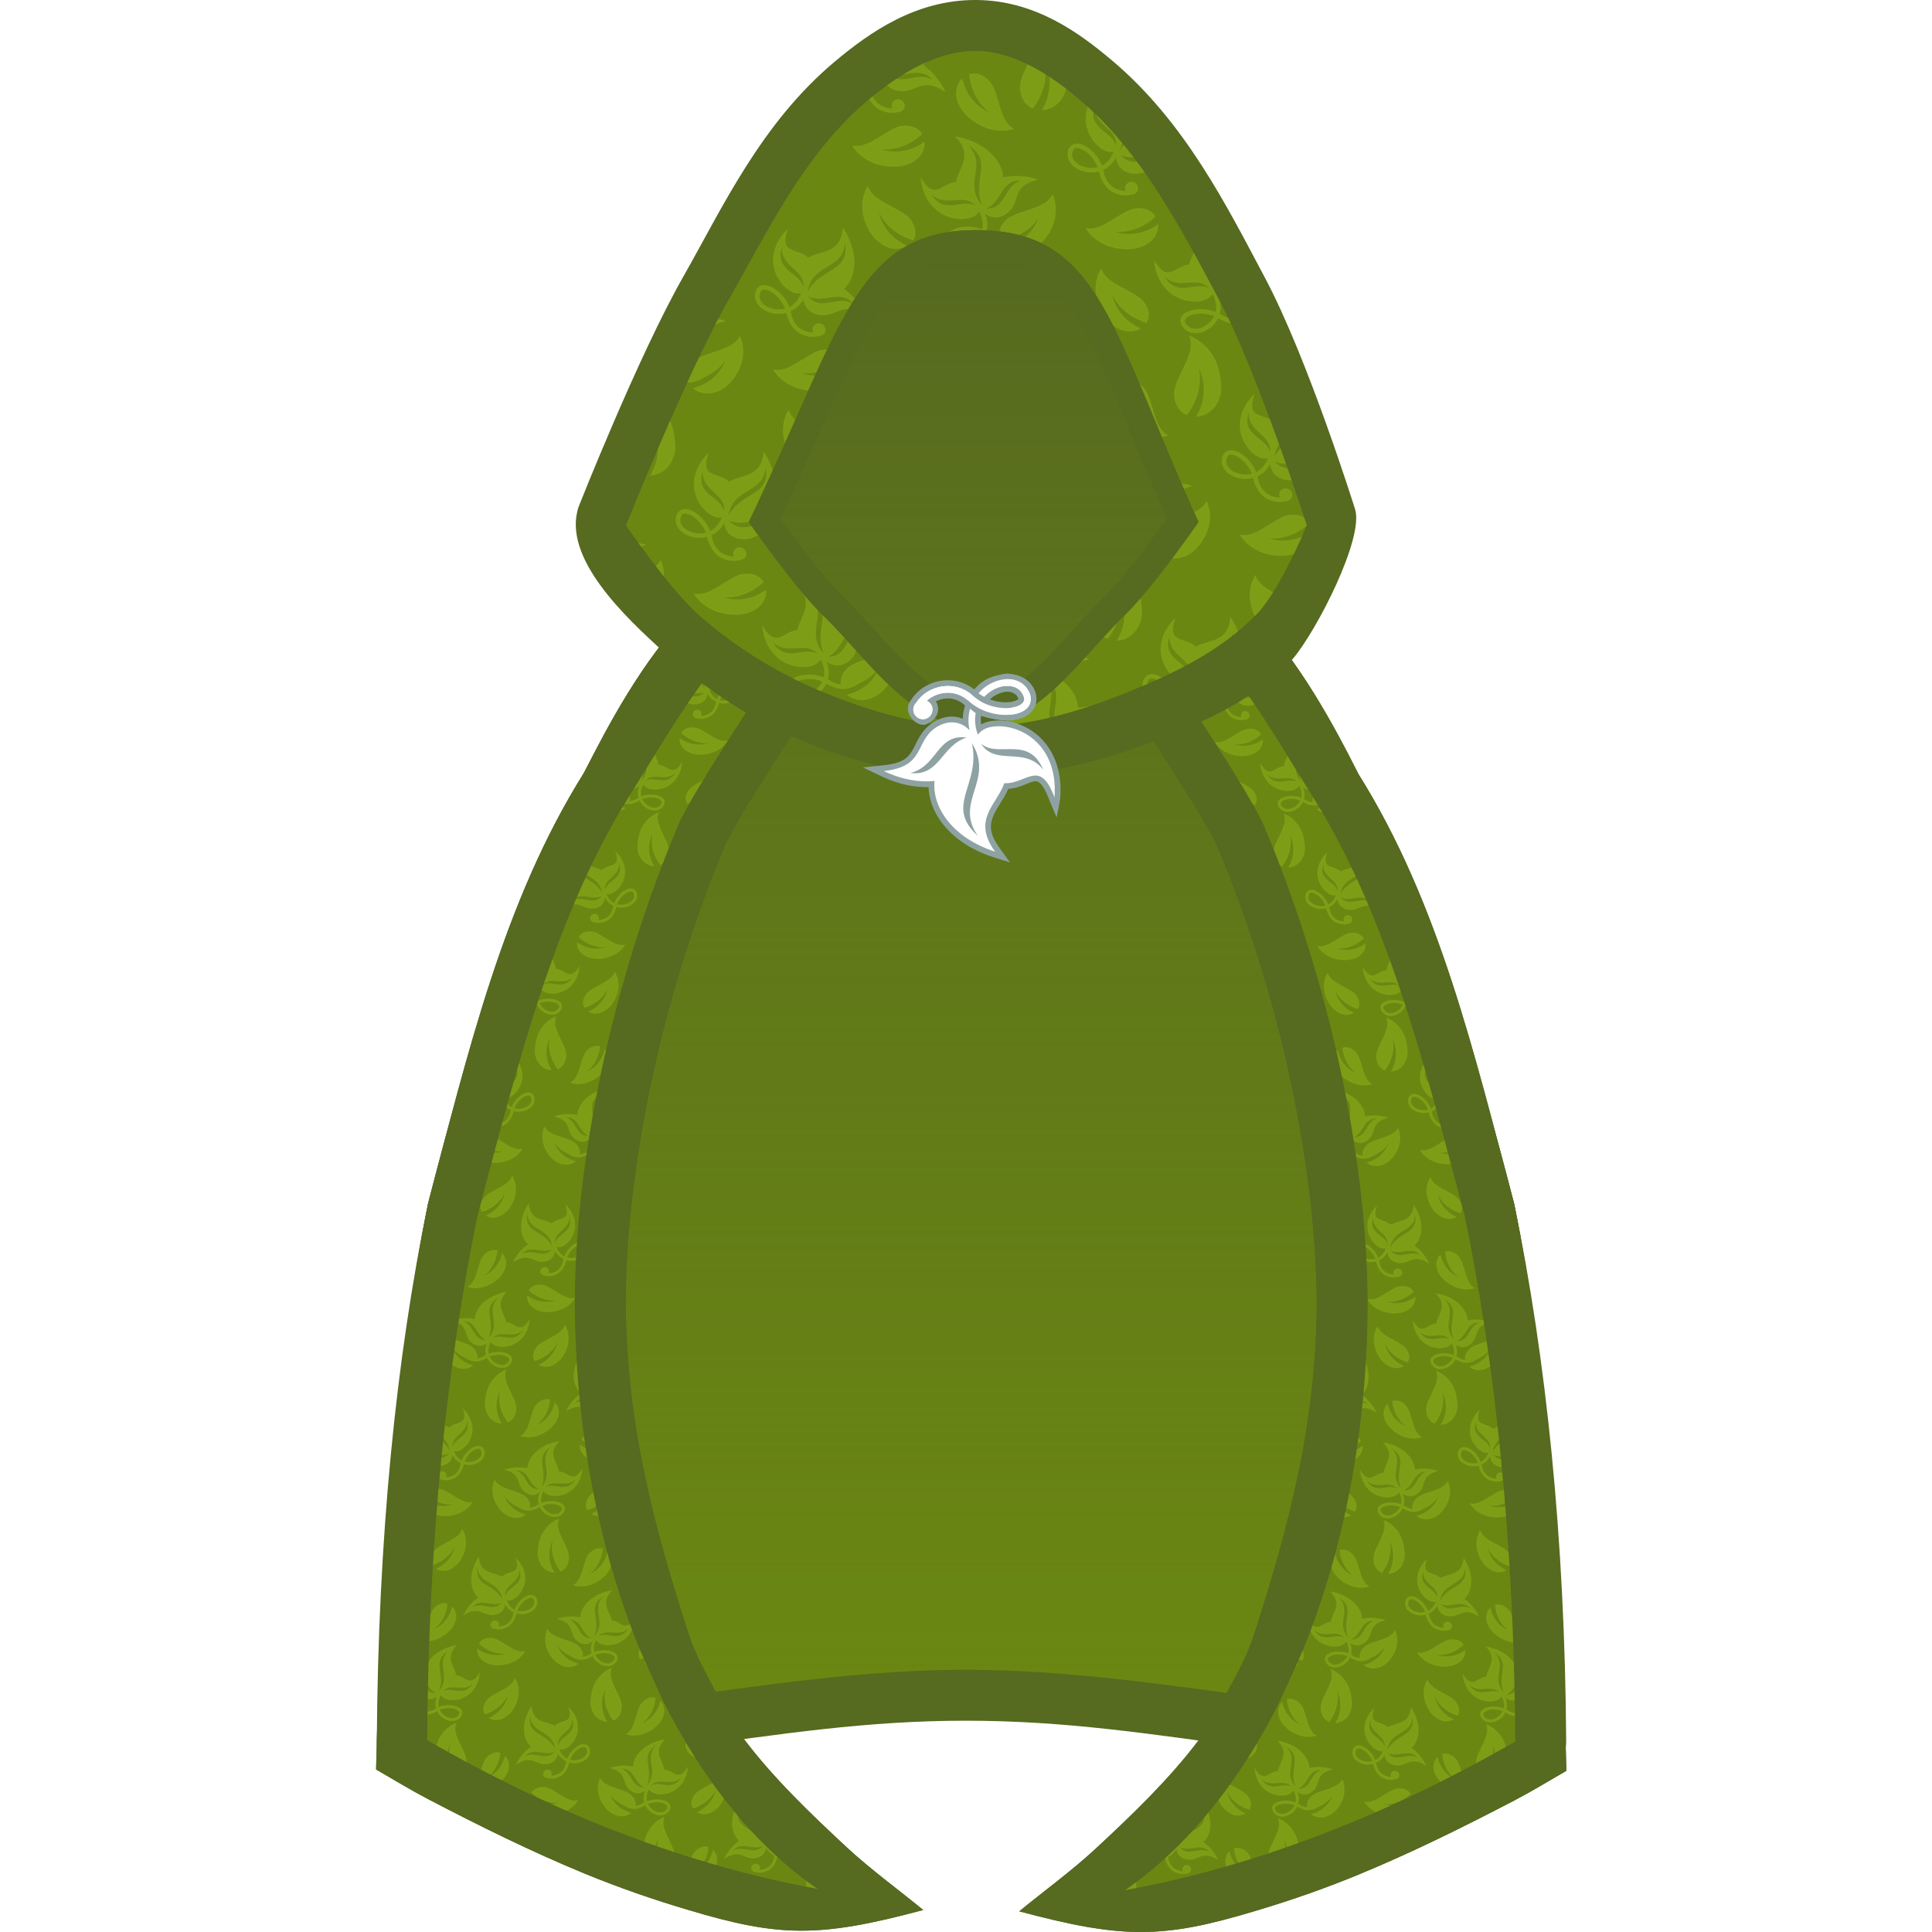
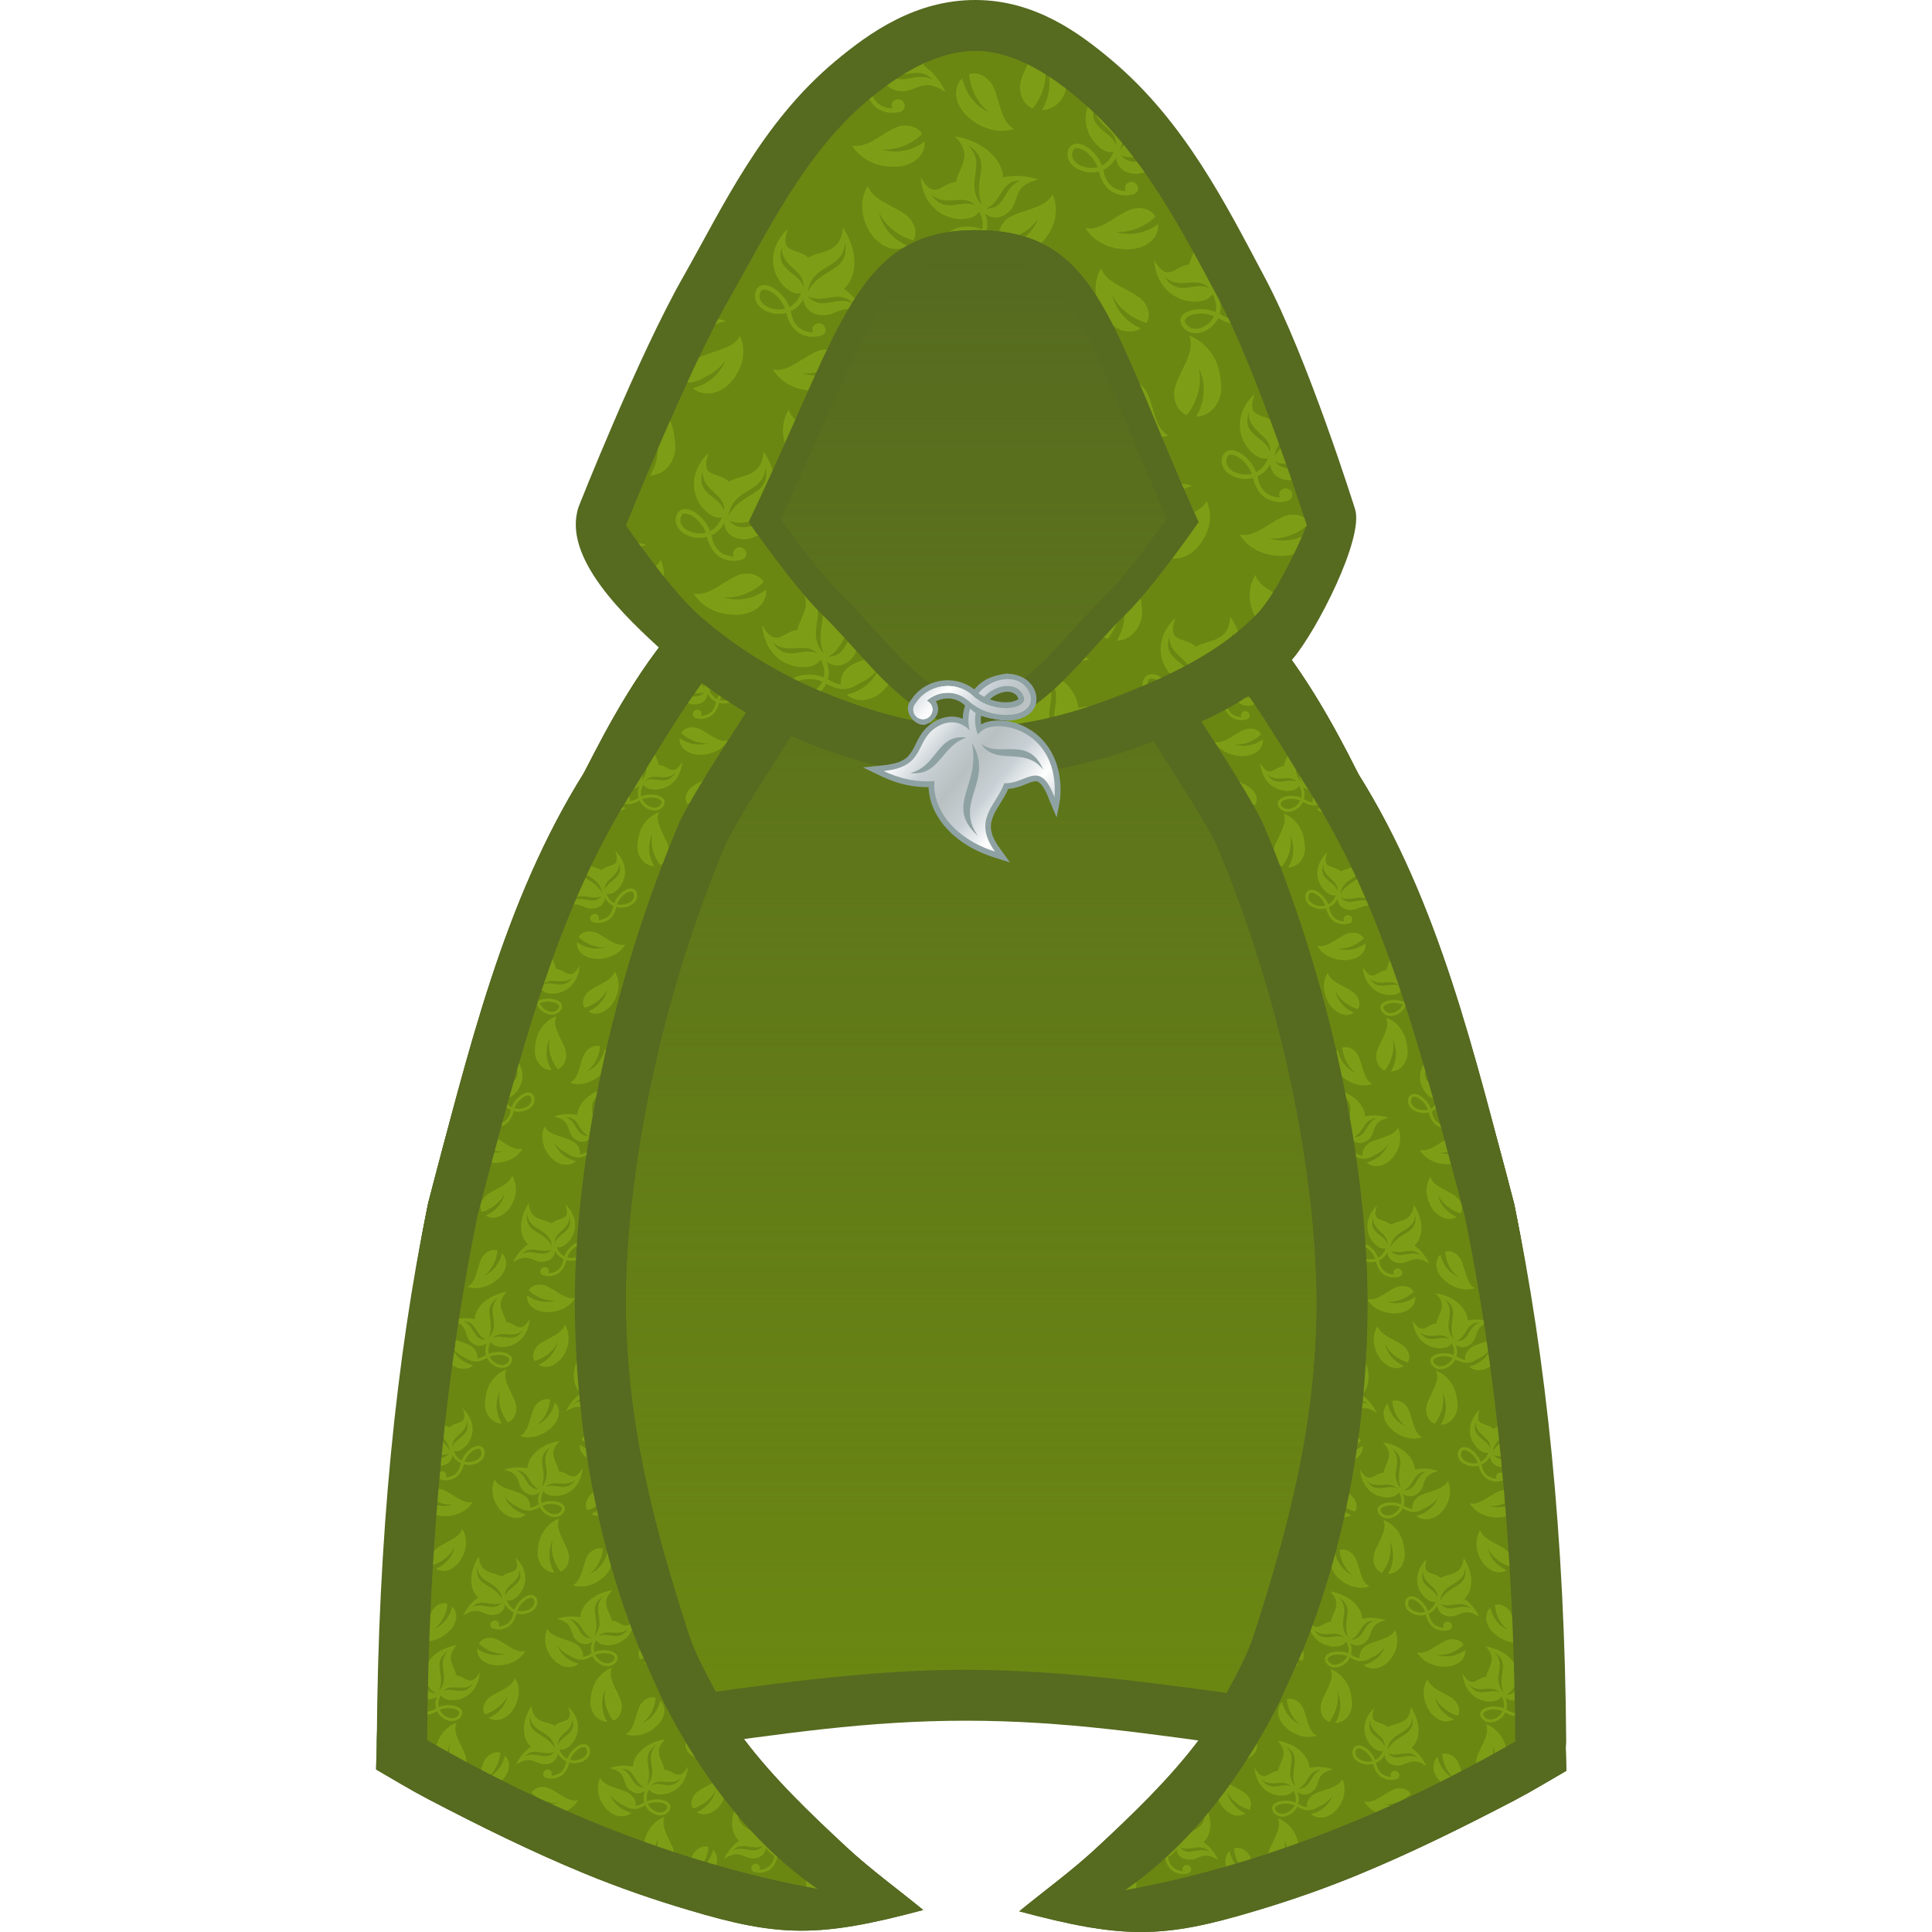
<svg xmlns="http://www.w3.org/2000/svg" xmlns:xlink="http://www.w3.org/1999/xlink" height="500" viewBox="0 0 500 500" width="500">
  <linearGradient id="a">
    <stop offset="0" stop-color="#566a20" />
    <stop offset="1" stop-color="#566a20" stop-opacity="0" />
  </linearGradient>
  <pattern id="b" patternTransform="matrix(.05495621 .01943629 -.01865563 .05274879 -193.0209 324.2641)" xlink:href="#c" />
  <pattern id="c" patternTransform="matrix(.08846379 .04662788 -.04662788 .08846379 472.929 219.4502)" xlink:href="#d" />
  <pattern id="d" patternTransform="matrix(.1 0 0 .1 684.7934 172.84)" xlink:href="#e" />
  <pattern id="e" height="1000" patternUnits="userSpaceOnUse" width="1000">
    <path d="m104.88 437.101c14.105-3.375 27.985-9.647 40.479-18.672 17.121 29.8 46.651 55.242 75.311 61.759 29.226 6.154 60.168-.066 82.965-17.009 6.97-3.187 12.526-9.347 14.661-17.327 3.796-14.19-4.625-28.761-18.818-32.556-14.191-3.795-28.796 4.619-32.591 18.808-2.593 9.692.544 19.551 7.299 26.045-18.334 7.011-39.994 7.781-59.915.986-29.128-12.865-41.11-31.109-54.296-53.259 16.061-16.394 28.08-38.629 32.237-66.703 7.533 19.288 23.443 35.254 46.117 40.793 11.942 2.914 25.752 2.946 41.206-.949 67.033-16.889 62.751-90.347 174.952-60.526-38.123-40.183-81.142-64.844-121.474-75.789 32.516-65.127 9.749-165.296-87.052-242.686 28.6 107.284-50.824 119.428-91.452 168.11-55.885-24.838-117.145 30.681-115.986-86.384-66.535 141.62 27.024 235.315 98.387 245.651 14.372 2.081 27.325-.939 38.169-7.485-.486 31.405-10.713 54.652-25.782 70.985-21.234-26.3-51.686-44.429-79.63-51.793-17.88-4.709-35.009-5.321-48.835 1.172-13.828 6.497-22.452 21.826-20.578 40.651 2.368 23.778 17.432 41.544 37.093 50.832 20.601 9.784 47.791 9.889 67.533 5.345zm-59.549-22.263c-15.005-7.088-24.753-18.538-26.469-35.764-1.33-13.355 2.358-18.336 9.933-21.893 7.572-3.556 20.927-4.013 36.134-.007 23.993 6.321 51.634 23.189 70.23 46.175-10.64 7.556-22.521 12.692-34.607 15.585-20.183 3.233-37.77 4.061-55.221-4.095zm161.721-91.361c73.533 4.382 107.138-74.309 180.674-36.327-70.488-8.567-101.623 60.955-161.196 44.413-6.164-1.71-12.631-4.353-19.478-8.086zm-8.328-19.531c-22.349-119.869 105.213-133.348 76.173-246.194 57.723 112.575-58.22 127.968-76.174 246.194zm-23.053-10.207c-28.882-55.685-132.02-23.9-135.265-129.315 23.955 80.469 121.156 55.557 135.266 129.315zm558.317-293.739c2.108 17.373 1.483 35.851-.024 54.591-4.176 51.884-14.58 106.491-2.44 140.379 11.396 31.808 29.667 50.7 49.939 59.988 8.72 3.997 17.9 6.209 27.185 6.781 22.194-65.071 17.46-148.115-19.06-204.242 48.351 48.224 71.188 121.044 56.435 197.368l-8.78 3.529c2.723-.808 5.42-1.763 8.093-2.842 41.782-16.867 75.973-66.24 61.748-138.627-16.028-46.745-38.302-88.475-66.952-116.915zm106.144 999.827c-32.421-31.208-75.627-54.791-130.451-57.161l.001-.002c15.211 18.254 21.669 35.846 24.306 57.154zm-235.779-523.677c-17.4.12-35.694 1.765-54.764 5.134 99.459 49.385 56.123 117.033 65.85 179.685-55.562 25.55-54.327 108.207-141.477 30.021 62.413 143.484 194.568 135.127 249.462 88.379 11.055-9.415 17.341-21.134 19.587-33.599 23.264 21.106 33.969 44.137 36.282 66.237-33.775-1.429-67.502 9.46-91.488 25.575-15.345 10.313-27.117 22.768-31.372 37.436-4.254 14.672 1.562 31.27 16.937 42.296 19.421 13.926 42.712 14.352 62.672 5.725 20.786-9.211 39.262-29.851 48.616-47.168 6.781-12.818 11.238-27.38 12.713-42.72 22.294 4.592 46.093 6.052 65.319.113 23.877-7.659 43.685-23.729 56.631-43.616 28.461-27.48 50.249-62.168 57.838-98.049.076 59.634-30.63 118.664-86.623 156.875 31.846 12.936 75.306 6.839 109.462-31.81v-242.594c-.113-.128-.226-.255-.34-.383-.841 12.096-4.639 23.522-10.56 33.898-10.353 18.136-26.448 33.749-43.876 48.582-34.855 29.664-75.055 57.145-88.31 85.202-12.555 26.578-12.883 49.242-6.185 67.27.986 2.654 2.183 5.178 3.473 7.639-23.165 5.382-37.053 1.258-56.602-2.39-1.704-22.885-10.466-46.594-28.804-68.256 19.46 7.083 41.96 5.684 61.094-7.68 10.076-7.041 19.22-17.387 26.501-31.562 31.589-61.478-26.405-106.779 70.094-171.318-55.355 2.081-102.288 18.09-137.145 41.14-23.148-56.89-91.025-100.708-184.986-100.062zm7.705 21.541c122.667 31.016 57.653 128.225 134.583 219.786-104.782-62.39-30.655-167.059-134.583-219.786zm246.796 66.803c-52.988 47.259-21.341 116.549-73.109 150.347-5.356 3.498-11.612 6.609-18.937 9.283 51.855-52.31 14.955-129.51 92.046-159.63zm-858.855 9.606v242.596c4.242-4.8 8.339-10.103 12.254-15.932 16.418-24.451 31.558-67.287 30.812-112.853-.632-38.539-12.179-78.919-43.065-113.811zm689.049 144.29c11.111-.158 22.569 2.505 34.702 9.652-60.895-15.095-105.143 83.329-186.452 16.143 61.956 28.569 103.602-25.109 151.75-25.796zm90.261 112.458c-1.352 12.978-5.343 25.29-11.152 36.274-10.062 17.173-21.928 31.046-39.546 38.752-15.234 6.584-30.271 6.34-44.341-3.749-10.908-7.822-12.214-13.88-9.883-21.916 2.33-8.033 10.809-18.361 23.861-27.131 20.593-13.838 51.516-23.45 81.06-22.23zm-13.295-462.104c-37.118 28.575-78.407 37.307-117.041 35.189-45.507-2.496-87.17-20.655-110.39-38.768-50.115-39.09-55.98-90.091-38.924-124.762 34.128 58.552 90.822 93.369 150.312 97.529-56.113-16.112-106.674-67.844-129.559-123.314 6.439-4.967 13.757-8.762 21.801-11.115 18.462-5.397 41.078-3.429 66.696 10.983 27.04 15.214 51.573 57.251 78.682 94.122 13.552 18.436 27.964 35.598 45.32 47.212 9.935 6.648 21.087 11.224 33.103 12.923zm-595.98 292.615c35.857 30.143 76.732 40.639 115.422 40.182 45.572-.54 87.977-16.894 111.953-33.993 51.748-36.902 59.798-87.604 44.247-122.976-36.611 57.032-94.748 89.384-154.362 90.986 56.754-13.688 109.49-63.202 134.736-117.638-6.22-5.239-13.368-9.345-21.304-12.04-18.213-6.185-40.893-5.189-67.106 8.11-27.668 14.039-53.984 54.984-82.652 90.657-14.331 17.837-29.467 34.365-47.305 45.222-10.211 6.215-21.55 10.308-33.627 11.49zm213.767-661.16c20.159 9.837 46.4 16.978 66.42 16.119 18.808-1.006 35.3-7.061 48.495-16.242zm114.915 999.678c7.135-4.965 13.306-10.844 18.357-17.334-67.588-5.099-123.689-40.865-153.432-92.545 39.019 43.419 107.655 66.277 167.558 62.613 1.654-7.961 1.87-16.201.47-24.463-3.214-18.961-14.87-38.439-39.031-55.177-25.504-17.666-74.043-21.356-119.06-29.619-22.507-4.129-44.246-9.588-62.278-20.12-10.323-6.029-19.314-14.057-26.093-24.12l-.002-.001c-9.483 45.869.708 86.815 19.5 120.632 21.028 37.84 53.256 66.383 79.097 80.258z" fill="#7c9d15" />
  </pattern>
  <linearGradient id="f" gradientUnits="userSpaceOnUse" x1="254.564" x2="254.564" xlink:href="#a" y1="-104.41" y2="404.773" />
  <linearGradient id="g" gradientUnits="userSpaceOnUse" x1="698.534" x2="698.534" xlink:href="#a" y1="35.443" y2="374.465" />
-   <linearGradient id="h" gradientTransform="matrix(3.55578 0 0 3.562357 413.3653 93.35611)" gradientUnits="userSpaceOnUse" spreadMethod="pad" x1="742.462" x2="1118.643" y1="83.439" y2="435.578">
+   <linearGradient id="h" gradientTransform="matrix(3.55578 0 0 3.562357 413.3653 93.35611)" gradientUnits="userSpaceOnUse" spreadMethod="reflect" x1="588.225" x2="623.379" y1="103.658" y2="138.748">
    <stop offset="0" stop-color="#fff" />
    <stop offset=".511" stop-color="#c8d0d5" />
    <stop offset="1" stop-color="#b9c0c1" />
  </linearGradient>
  <g stroke-width="1.367" transform="matrix(.7317452 0 0 .7317452 67.03884 135.9774)">
    <path d="m351.895 432.432c26.498 3.601 59.889 23.094 88.963 15.335 8.972-2.394 21.516-6.412 21.445-17.781-.458-71.995-7.044-135.162-18.348-189.857-13.616-54.116-31.088-104.05-55.238-152.379-10.026-20.063-21.449-39.986-36.822-56.317-6.37-6.767-13.854-12.92-22.371-16.637-24.753-10.804-52.659-15.307-79.524-14.796-26.865-.511-55.947 1.715-79.524 14.796-6.577 3.649-10.5 10.8-15.244 16.637-14.581 17.94-29.703 35.864-40.479 56.317-25.173 47.779-41.421 98.263-55.037 152.379-11.303 54.695-17.605 117.862-18.063 189.857-.071 11.369 20.396 15.968 32.658 17.781 24.853 3.676 47.297-11.734 73.795-15.335 37.172-5.052 66.598-9.679 101.895-9.692 35.296.013 64.722 4.64 101.895 9.692z" fill="#566a20" stroke-linecap="round" stroke-width="1.367" />
    <path d="m329.524 35.283c-23.52-11.95-52.347-17.967-79.523-17.967s-54.812 5.278-75.758 17.495c-19.508 19.237-41.432 58.644-43.22 60.755-26.274 46.573-44.508 104.738-53.661 148.108-10.941 52.978-17.447 114.993-17.899 185.954 0 0 53.979-10.648 83.104-14.564 35.612-4.788 71.369-10.338 107.302-10.325 37.285.014 74.387 5.775 111.332 10.797 27.867 3.787 83.104 14.564 83.104 14.564-.452-70.962-6.958-132.976-17.899-185.954-13.547-53.806-27.688-104.453-53.661-148.108-.051.078-24.836-43.432-43.22-60.755z" fill="#6a8712" />
    <path d="m329.524 35.283c-23.52-11.95-52.347-17.967-79.523-17.967s-54.812 5.278-75.758 17.495c-19.508 19.237-41.432 58.644-43.22 60.755-26.274 46.573-44.508 104.738-53.661 148.108-10.941 52.978-17.447 114.993-17.899 185.954 0 0 53.979-10.648 83.104-14.564 35.612-4.788 71.369-10.338 107.302-10.325 37.285.014 74.387 5.775 111.332 10.797 27.867 3.787 83.104 14.564 83.104 14.564-.452-70.962-6.958-132.976-17.899-185.954-13.547-53.806-27.688-104.453-53.661-148.108-.051.078-24.836-43.432-43.22-60.755z" fill="url(#f)" />
  </g>
  <g id="i" stroke-width="1.367" transform="matrix(.7317452 0 0 .7317452 67.03884 135.9774)">
    <path d="m329.524 14.796c-5.813-3.061-18.645-6.387-18.645-6.387s.727 12.804.646 19.211c-.094 7.495.583 16.322-1.318 22.449-1.038 3.288-4.676 9.227-4.676 9.227s7.297 11.16 10.832 16.811c7.578 12.115 16.14 24.81 22.244 36.646 23.307 55.102 35.133 115.712 35.469 161.359-.006 43.34-9.891 80.092-22.182 118.275-2.317 7.198-6.066 13.87-9.611 20.55-3.057 5.761-6.089 11.604-10.03 16.801-10.585 13.955-23.357 26.175-36.183 38.103-8.59 7.988-18.364 15.051-27.208 22.319 36.726 9.841 50.854 9.659 83.032 0 12.476-3.684 24.795-7.971 36.822-12.926 18.852-7.767 37.162-16.842 55.238-26.275 6.264-3.269 11.858-6.714 18.416-10.494-1.619-68.321-6.313-140.497-18.416-200.336-14.043-52.738-26.48-106.64-55.238-152.379-8.218-16.278-20.692-39.792-36.822-56.317-6.491-6.65-14.148-12.307-22.371-16.637z" fill="#566a20" stroke-linecap="round" stroke-width="1.367" />
    <path d="m329.576 26.539a8.747 8.747 0 0 0 -8.799 8.869s.05 3.646-.295 8.078c-.345 4.432-1.548 9.836-2.02 10.766a8.747 8.747 0 0 0 .35 8.535c9.79 15.923 21.208 32.422 28.176 46 23.918 56.404 36.006 118.066 36.344 165.316-.005 44.518-8.223 85.894-22.189 120.289l-7.818 17.334c-13.957 27.983-31.98 49.993-52.02 63.744a8.747 8.747 0 0 0 6.502 15.818c45.764-8.259 93.514-26.319 140.865-53.609a8.747 8.747 0 0 0 4.379-7.633c-.455-71.464-7.007-134.041-18.082-187.67a8.747 8.747 0 0 0 -.113-.482c-13.957-52.358-27.103-106.61-54.707-150.512a8.747 8.747 0 0 0 -.014-.02c-13.074-20.662-23.812-40.98-44.328-62.164a8.747 8.747 0 0 0 -6.23-2.66z" fill="#6a8712" />
  </g>
  <use fill="#566a20" stroke-linecap="round" transform="matrix(-1 0 0 1 502.706 -.345384)" xlink:href="#i" />
  <path d="m329.576 26.539a8.747 8.747 0 0 0 -8.799 8.869s.05 3.646-.295 8.078c-.345 4.432-1.548 9.836-2.02 10.766a8.747 8.747 0 0 0 .35 8.535c9.79 15.923 21.208 32.422 28.176 46 23.918 56.404 36.006 118.066 36.344 165.316-.005 44.518-8.223 85.894-22.189 120.289l-7.818 17.334c-13.957 27.983-31.98 49.993-52.02 63.744a8.747 8.747 0 0 0 6.502 15.818c45.764-8.259 93.514-26.319 140.865-53.609a8.747 8.747 0 0 0 4.379-7.633c-.455-71.464-7.007-134.041-18.082-187.67a8.747 8.747 0 0 0 -.113-.482c-13.957-52.358-27.103-106.61-54.707-150.512a8.747 8.747 0 0 0 -.014-.02c-13.074-20.662-23.812-40.98-44.328-62.164a8.747 8.747 0 0 0 -6.23-2.66z" fill="url(#b)" stroke-width="1.367" transform="matrix(.7317452 0 0 .7317452 67.03884 135.9774)" />
  <path d="m294.523 142.131s.531 9.369.473 14.057c-.069 5.485.427 11.945-.965 16.428-.76 2.406-3.422 6.75-3.422 6.75s5.341 8.167 7.928 12.303c5.545 8.865 11.809 18.154 16.275 26.814 17.055 40.32 25.71 84.672 25.955 118.074-.004 31.713-7.239 58.607-16.232 86.547-1.696 5.267-4.438 10.149-7.031 15.037-2.237 4.216-4.456 8.492-7.34 12.295-7.745 10.212-17.091 19.153-26.477 27.881-6.286 5.845-13.439 11.014-19.91 16.332 26.874 7.201 37.211 7.068 60.758 0 9.129-2.696 18.144-5.831 26.945-9.457 13.795-5.683 27.193-12.324 40.42-19.227 4.583-2.392 8.678-4.914 13.477-7.68-1.184-49.994-4.62-102.807-13.477-146.594-10.276-38.591-19.376-78.035-40.42-111.504-6.014-11.911-15.142-29.117-26.945-41.209-4.75-4.866-10.352-9.005-16.369-12.174-4.253-2.24-13.643-4.674-13.643-4.674zm13.643 19.666c14.365 14.833 21.903 29.089 31.627 44.457 19.41 30.87 29.031 69.984 39.266 108.377 8.006 38.766 12.767 84.145 13.098 136.07-34.093 19.65-68.371 32.585-101.018 38.477 15.82-10.856 29.608-27.86 40.207-49.133l5.857-12.988c10.585-26.035 16.738-57.131 16.738-90.535-.252-35.68-9.277-81.503-27.195-123.668-5.418-10.61-13.902-22.793-20.967-34.283 2.553-5.037 2.387-16.773 2.387-16.773z" fill="#566a20" stroke-linecap="round" />
  <g transform="matrix(-1 0 0 1 502.7057 -.344732)">
    <path d="m329.576 26.539a8.747 8.747 0 0 0 -8.799 8.869s.05 3.646-.295 8.078c-.345 4.432-1.548 9.836-2.02 10.766a8.747 8.747 0 0 0 .35 8.535c9.79 15.923 21.208 32.422 28.176 46 23.918 56.404 36.006 118.066 36.344 165.316-.005 44.518-8.223 85.894-22.189 120.289l-7.818 17.334c-13.957 27.983-31.98 49.993-52.02 63.744a8.747 8.747 0 0 0 6.502 15.818c45.764-8.259 93.514-26.319 140.865-53.609a8.747 8.747 0 0 0 4.379-7.633c-.455-71.464-7.007-134.041-18.082-187.67a8.747 8.747 0 0 0 -.113-.482c-13.957-52.358-27.103-106.61-54.707-150.512a8.747 8.747 0 0 0 -.014-.02c-13.074-20.662-23.812-40.98-44.328-62.164a8.747 8.747 0 0 0 -6.23-2.66z" fill="url(#b)" stroke-width="1.367" transform="matrix(.7317452 0 0 .7317452 67.03884 135.9774)" />
    <path d="m294.523 142.131s.531 9.369.473 14.057c-.069 5.485.427 11.945-.965 16.428-.76 2.406-3.422 6.75-3.422 6.75s5.341 8.167 7.928 12.303c5.545 8.865 11.809 18.154 16.275 26.814 17.055 40.32 25.71 84.672 25.955 118.074-.004 31.713-7.239 58.607-16.232 86.547-1.696 5.267-4.438 10.149-7.031 15.037-2.237 4.216-4.456 8.492-7.34 12.295-7.745 10.212-17.091 19.153-26.477 27.881-6.286 5.845-13.439 11.014-19.91 16.332 26.874 7.201 37.211 7.068 60.758 0 9.129-2.696 18.144-5.831 26.945-9.457 13.795-5.683 27.193-12.324 40.42-19.227 4.583-2.392 8.678-4.914 13.477-7.68-1.184-49.994-4.62-102.807-13.477-146.594-10.276-38.591-19.376-78.035-40.42-111.504-6.014-11.911-15.142-29.117-26.945-41.209-4.75-4.866-10.352-9.005-16.369-12.174-4.253-2.24-13.643-4.674-13.643-4.674zm13.643 19.666c14.365 14.833 21.903 29.089 31.627 44.457 19.41 30.87 29.031 69.984 39.266 108.377 8.006 38.766 12.767 84.145 13.098 136.07-34.093 19.65-68.371 32.585-101.018 38.477 15.82-10.856 29.608-27.86 40.207-49.133l5.857-12.988c10.585-26.035 16.738-57.131 16.738-90.535-.252-35.68-9.277-81.503-27.195-123.668-5.418-10.61-13.902-22.793-20.967-34.283 2.553-5.037 2.387-16.773 2.387-16.773z" fill="#566a20" stroke-linecap="round" />
  </g>
  <g stroke-width=".91" transform="matrix(1.099017 0 0 1.099017 -514.3863 20.62423)">
    <path d="m697.895-18.766c-14.224-.067-25.09 7.67-33.139 14.387-17.517 14.619-26.581 34.537-35.816 50.766-10.61 18.645-24.619 54.117-24.619 54.117-4.11 12.004 11.028 26.12 20.383 34.582 9.573 8.433 20.255 15.625 32.001 20.482 12.119 5.012 26.079 8.773 40.603 8.834 14.524.06 30.837-3.993 42.941-8.834 11.691-4.675 21.916-8.592 32.287-19.252 5.7-6.811 16.597-28.173 14.641-35.05 0 0-11.097-35.541-21.299-54.697-9.032-16.959-18.753-36.589-36.02-51.137-7.675-6.467-18.076-14.132-31.963-14.197z" fill="#566a20" stroke-linecap="round" stroke-width=".91" />
    <path d="m733.076 144.44c11.147-4.458 22.498-9.946 30.87-18.551 5.592-5.748 11.821-20.955 11.821-20.955s-11.605-36.091-20.468-52.733c-9.091-17.069-18.374-35.144-33.164-47.604-6.839-5.762-15.354-11.336-24.297-11.379-9.309-.044-18.255 5.64-25.402 11.605-14.812 12.361-23.538 30.724-33.08 47.492-9.533 16.751-23.911 52.645-23.911 52.645s10.369 15.132 17.181 21.133c8.544 7.526 18.489 13.682 29.01 18.033 11.295 4.671 23.497 8.241 35.72 8.292 12.2.051 24.392-3.448 35.72-7.978z" fill="#6a8712" />
    <path d="m733.076 144.44c11.147-4.458 22.498-9.946 30.87-18.551 5.592-5.748 11.821-20.955 11.821-20.955s-11.605-36.091-20.468-52.733c-9.091-17.069-18.374-35.144-33.164-47.604-6.839-5.762-15.354-11.336-24.297-11.379-9.309-.044-18.255 5.64-25.402 11.605-14.812 12.361-23.538 30.724-33.08 47.492-9.533 16.751-23.911 52.645-23.911 52.645s10.369 15.132 17.181 21.133c8.544 7.526 18.489 13.682 29.01 18.033 11.295 4.671 23.497 8.241 35.72 8.292 12.2.051 24.392-3.448 35.72-7.978z" fill="url(#b)" stroke-width=".91" />
    <path d="m661.636 125.889c-6.646-6.435-17.266-21.728-17.266-21.728 22.204-46.229 24.999-69.044 54.163-68.719 28.667.32 31.145 23.323 51.72 68.719 0 0-10.551 15.3-17.178 21.728-10.651 10.331-20.906 26.533-35.744 26.529-14.825-.005-25.045-16.217-35.696-26.529z" fill="#6a8712" />
    <path d="m661.636 125.889c-6.646-6.435-17.266-21.728-17.266-21.728 22.204-46.229 24.999-69.044 54.163-68.719 28.667.32 31.145 23.323 51.72 68.719 0 0-10.551 15.3-17.178 21.728-10.651 10.331-20.906 26.533-35.744 26.529-14.825-.005-25.045-16.217-35.696-26.529z" fill="url(#g)" />
    <path d="m698.534 35.443c-29.164-.325-31.958 22.49-54.162 68.719 0 0 10.619 15.293 17.265 21.727 10.651 10.312 20.871 26.524 35.696 26.529 14.838.005 25.093-16.198 35.744-26.529 6.627-6.428 17.178-21.727 17.178-21.727-20.576-45.396-23.053-68.399-51.721-68.719zm-.073 6.462c12.608.141 17.245 3.857 23.405 14.281 5.8 9.816 11.671 26.132 21.001 47.137-2.675 3.733-9.788 13.563-14.288 17.928-5.793 5.619-10.974 12.19-16.201 17.045-5.226 4.855-9.977 7.663-15.044 7.661-5.057-.002-9.794-2.812-15.012-7.668-5.217-4.857-10.392-11.428-16.192-17.043-4.5-4.357-11.572-14.059-14.313-17.859 10.062-21.357 16.415-37.833 22.511-47.63 6.476-10.407 11.237-13.997 24.132-13.853z" fill="#566a20" stroke-linecap="round" stroke-width=".91" />
  </g>
  <g id="j" transform="translate(-11.7315 -29.04484)">
    <path d="m1096.227 10.602c-40.506 1.528-66.249 8.32-94.26 34.361-54.513-51.854-137.333-39.1-175.615 9.482-30.442 27.29-1.25 73.349 28.27 74.262 32.448-7.176 51.663-33.857 38.047-61.555 24.683-9.751 56.145-6.814 79.357 19.584-4.902 10.992-8.406 23.005-10.162 35.855-11.766-6.234-25.295-9.792-39.904-9.475-15.105.332-31.085 4.715-47 13.582-35.068 19.533-46.434 49.611-60.809 68.764-14.375 19.153-29.966 32.817-84.805 32.9l-56.494.084 48.15 29.553c43.045 26.418 86.952 40.141 127.238 43.406-5.519 76.603 48.777 163.369 158.457 211.453l44.531 19.523-24.236-42.152c-25.765-44.81-21.07-68.077-8.113-91.949 11.573-21.322 33.095-41.771 48.414-69.275 31.253 1.237 56.416-11.813 71.07-13.119 8.228-.733 11.711-.238 17.73 6.004 6.019 6.241 13.871 20.721 20.811 47.734 5.443 19.136 10.178 32.614 15.621 51.75 5.664-18.189 10.651-33.383 15.623-52.902 14.591-81.192-8.678-142.543-46.357-180.936-37.679-38.392-88.162-54.634-129.795-49.721-7.478.883-14.489 2.863-20.971 5.652-.344-8.846.544-16.84 2.41-24.092 26.488 14.653 82.43 21.643 82.43 21.643 20.665-.078 41.266-4.142 57.129-17.516v-.002c17.128-14.445 22.715-39.438 14.031-62.471-10.515-27.887-35.032-44.888-70.799-50.43zm-9.09 49.918c15.313-.057 27.992 7.055 32.449 18.396 1.384 3.67 1.435 4.941 1.09 5.543-1.634 1.366-11.904 5.827-25.021 5.875-15.619.058-35.692-4.645-53.498-13.367 3.458-2.602 7.046-5 10.799-7.033 11.303-6.117 23.694-9.26 34.182-9.414z" fill="#8fa2a3" />
-     <path d="m1086.685 25.802c-16.74.187-34.18 4.942-50.22 13.625-12.754 6.905-24.542 16.552-34.28 28.5-1.217-1.252-2.578-2.38-3.72-3.69-47.612-54.672-125.46-43.178-160.75 1.345-5.91 4.88-9.686 12.268-9.686 20.53 0 14.692 11.9 26.595 26.593 26.595 14.69 0 26.625-11.903 26.625-26.594 0-10.035-5.578-18.75-13.782-23.28 31.8-23.023 82.904-25.36 116.906 13.687 2.22 2.546 4.53 4.972 6.938 7.312-11.28 19.99-17.145 44.58-13.906 72.78-12.262-16.69-31.758-28.007-55.094-27.5-12.29.27-25.64 3.807-39.563 11.564-60.394 33.638-37.274 103.51-153.375 103.686 47.213 28.976 95.146 41.69 136.938 41.844-14.583 71.33 33.297 162.234 146.813 212-55.354-96.272 18.237-128.528 44.906-186.063 60.407 9.56 105.242-59.912 134.374 53.5 27.68-154.03-86.917-220.388-158.53-211.937-14.422 1.703-26.155 7.967-34.94 17.094-7.646-30.47-3.774-55.575 6.563-75.25 27.31 19.926 61.414 29.575 90.313 29.47 18.49-.07 35.196-3.904 46.875-13.75 11.68-9.85 16.05-26.89 9.375-44.595-8.432-22.363-27.576-35.638-48.97-39.532-5.347-.974-10.825-1.407-16.405-1.344zm.22 18.718c4.457-.065 8.76.29 12.842 1.032 16.328 2.972 28.704 11.517 34.813 27.718 4.736 12.56 2.46 18.326-3.938 23.72-6.396 5.392-19.18 9.285-34.906 9.343-24.812.092-55.875-9.065-79.78-26.47 8.326-10.05 18.477-18.082 29.405-24 13.51-7.312 28.19-11.147 41.564-11.343zm-140.69 128.313c6.397.06 13.328.942 20.907 2.78-72.17 14.765-84.3 99.482-165.156 81.782 70.31-9.934 82.423-85.154 144.25-84.562zm34 19.5c52.567 110.048-67.184 156.03-9.967 257.563-84.856-93.86 23.175-138.69 9.968-257.563zm24.908 3.906c42.292 46.343 133.717-11.018 164.093 90-43.937-71.563-131.402-22.378-164.094-90z" fill="url(#h)" stroke-width="32" />
+     <path d="m1086.685 25.802c-16.74.187-34.18 4.942-50.22 13.625-12.754 6.905-24.542 16.552-34.28 28.5-1.217-1.252-2.578-2.38-3.72-3.69-47.612-54.672-125.46-43.178-160.75 1.345-5.91 4.88-9.686 12.268-9.686 20.53 0 14.692 11.9 26.595 26.593 26.595 14.69 0 26.625-11.903 26.625-26.594 0-10.035-5.578-18.75-13.782-23.28 31.8-23.023 82.904-25.36 116.906 13.687 2.22 2.546 4.53 4.972 6.938 7.312-11.28 19.99-17.145 44.58-13.906 72.78-12.262-16.69-31.758-28.007-55.094-27.5-12.29.27-25.64 3.807-39.563 11.564-60.394 33.638-37.274 103.51-153.375 103.686 47.213 28.976 95.146 41.69 136.938 41.844-14.583 71.33 33.297 162.234 146.813 212-55.354-96.272 18.237-128.528 44.906-186.063 60.407 9.56 105.242-59.912 134.374 53.5 27.68-154.03-86.917-220.388-158.53-211.937-14.422 1.703-26.155 7.967-34.94 17.094-7.646-30.47-3.774-55.575 6.563-75.25 27.31 19.926 61.414 29.575 90.313 29.47 18.49-.07 35.196-3.904 46.875-13.75 11.68-9.85 16.05-26.89 9.375-44.595-8.432-22.363-27.576-35.638-48.97-39.532-5.347-.974-10.825-1.407-16.405-1.344zm.22 18.718c4.457-.065 8.76.29 12.842 1.032 16.328 2.972 28.704 11.517 34.813 27.718 4.736 12.56 2.46 18.326-3.938 23.72-6.396 5.392-19.18 9.285-34.906 9.343-24.812.092-55.875-9.065-79.78-26.47 8.326-10.05 18.477-18.082 29.405-24 13.51-7.312 28.19-11.147 41.564-11.343zm-140.69 128.313c6.397.06 13.328.942 20.907 2.78-72.17 14.765-84.3 99.482-165.156 81.782 70.31-9.934 82.423-85.154 144.25-84.562zm34 19.5c52.567 110.048-67.184 156.03-9.967 257.563-84.856-93.86 23.175-138.69 9.968-257.563zm24.908 3.906c42.292 46.343 133.717-11.018 164.093 90-43.937-71.563-131.402-22.378-164.094-90z" fill="url(#h)" />
    <path d="m972.025 86.736c1.807 2.098 8.663 6.896 12.825 10.544 4.93 4.323 9.149 9.465 14.371 13.431 4.419 3.356 9.108 6.494 14.215 8.666 26.142 11.118 56.103 21.738 82.43 21.643l-.198-50.686c-37.049-.336-48.452-8.701-68.491-21.939-5.199-3.435-10.167-7.272-14.705-11.543-3.957-3.724-7.839-9.364-10.822-12.191z" fill="#8fa2a3" />
-     <path d="m1086.902 44.52c4.457-.065 8.76.291 12.842 1.033 16.328 2.972 28.703 11.516 34.812 27.717 4.736 12.56 2.461 18.327-3.938 23.721-6.396 5.392-19.18 9.286-34.906 9.344-24.812.092-55.874-9.066-79.779-26.471-5.605-5.21-12.636-10.126-17.471-15.625-47.612-54.672-125.46-43.179-160.75 1.344-5.91 4.88-9.686 12.269-9.686 20.531 0 14.692 11.899 26.594 26.592 26.594 14.69 0 26.625-11.903 26.625-26.594 0-10.035-5.577-18.749-13.781-23.279 31.8-23.023 82.904-25.361 116.906 13.686 6.186 7.328 13.338 12.945 21.125 19.031 27.31 19.926 61.414 29.574 90.312 29.469 18.49-.07 35.196-3.904 46.875-13.75 11.68-9.85 16.05-26.889 9.375-44.594-8.432-22.363-27.575-35.639-48.969-39.533-5.347-.974-10.826-1.407-16.406-1.344" fill="url(#h)" stroke-width="32" />
+     <path d="m1086.902 44.52c4.457-.065 8.76.291 12.842 1.033 16.328 2.972 28.703 11.516 34.812 27.717 4.736 12.56 2.461 18.327-3.938 23.721-6.396 5.392-19.18 9.286-34.906 9.344-24.812.092-55.874-9.066-79.779-26.471-5.605-5.21-12.636-10.126-17.471-15.625-47.612-54.672-125.46-43.179-160.75 1.344-5.91 4.88-9.686 12.269-9.686 20.531 0 14.692 11.899 26.594 26.592 26.594 14.69 0 26.625-11.903 26.625-26.594 0-10.035-5.577-18.749-13.781-23.279 31.8-23.023 82.904-25.361 116.906 13.686 6.186 7.328 13.338 12.945 21.125 19.031 27.31 19.926 61.414 29.574 90.312 29.469 18.49-.07 35.196-3.904 46.875-13.75 11.68-9.85 16.05-26.889 9.375-44.594-8.432-22.363-27.575-35.639-48.969-39.533-5.347-.974-10.826-1.407-16.406-1.344" fill="url(#h)" />
  </g>
  <use stroke-width="10.709" transform="matrix(.09288641 -.00959205 .00959205 .09288641 160.0063 186.4296)" xlink:href="#j" />
</svg>
